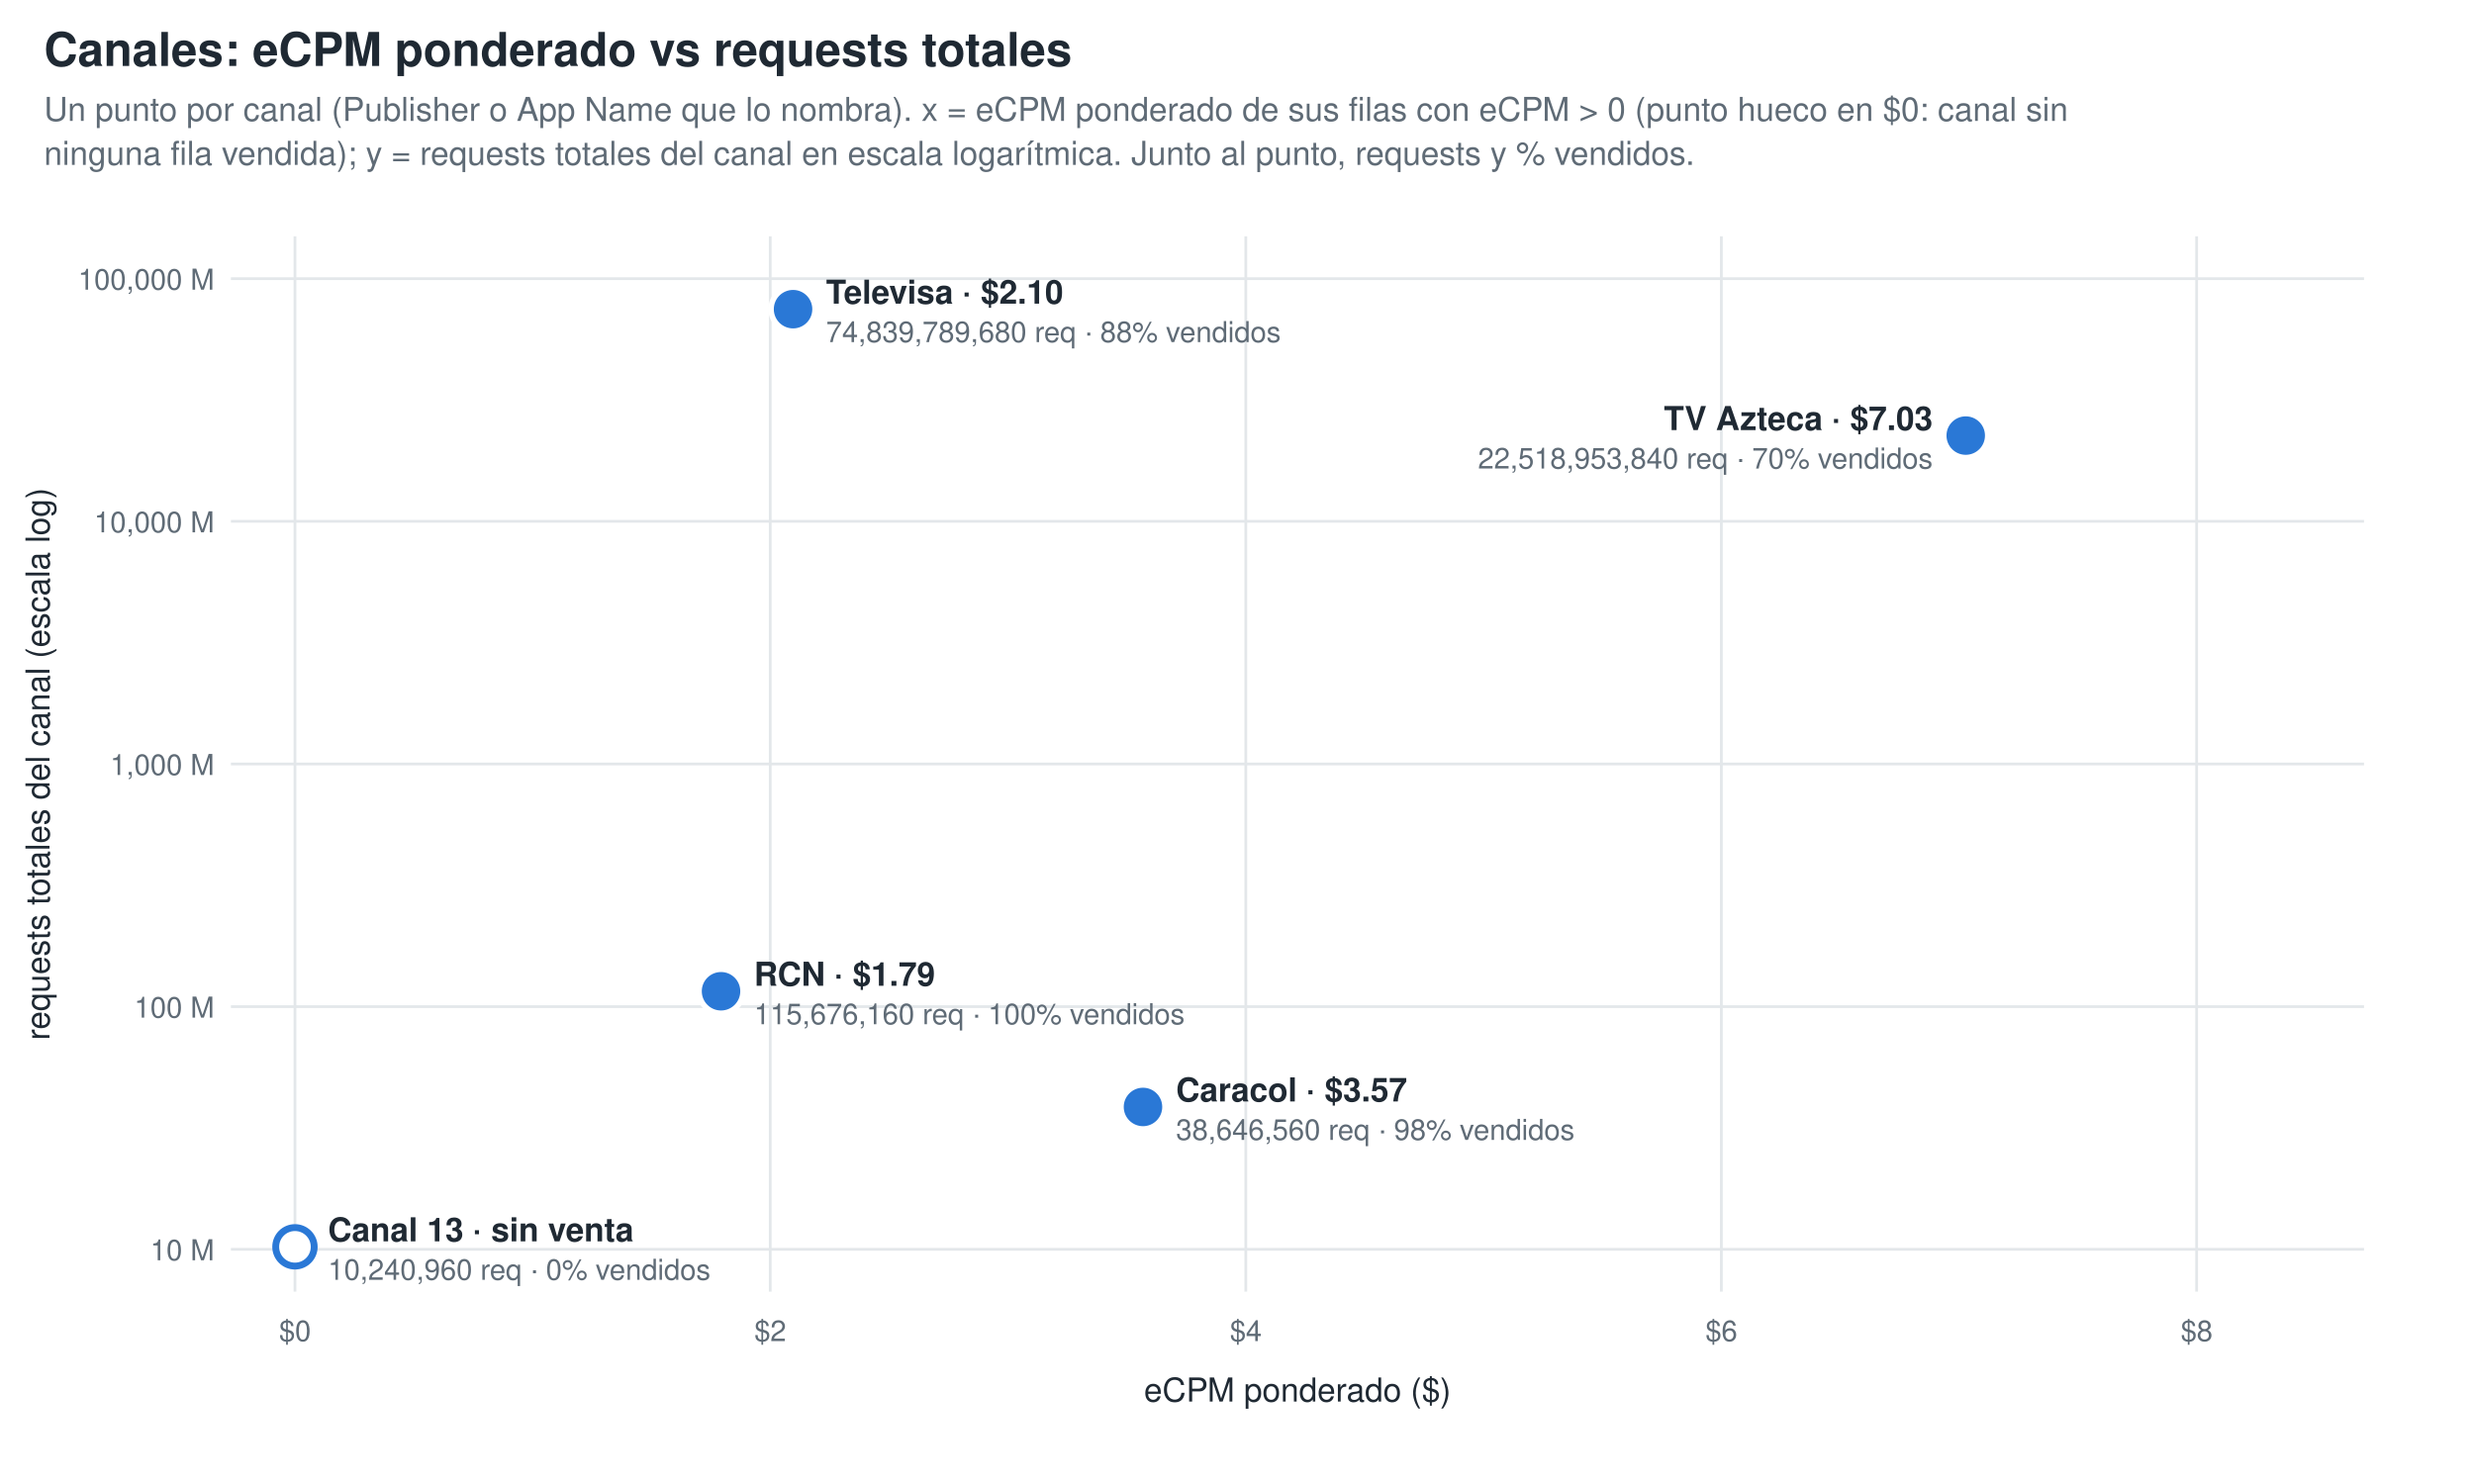
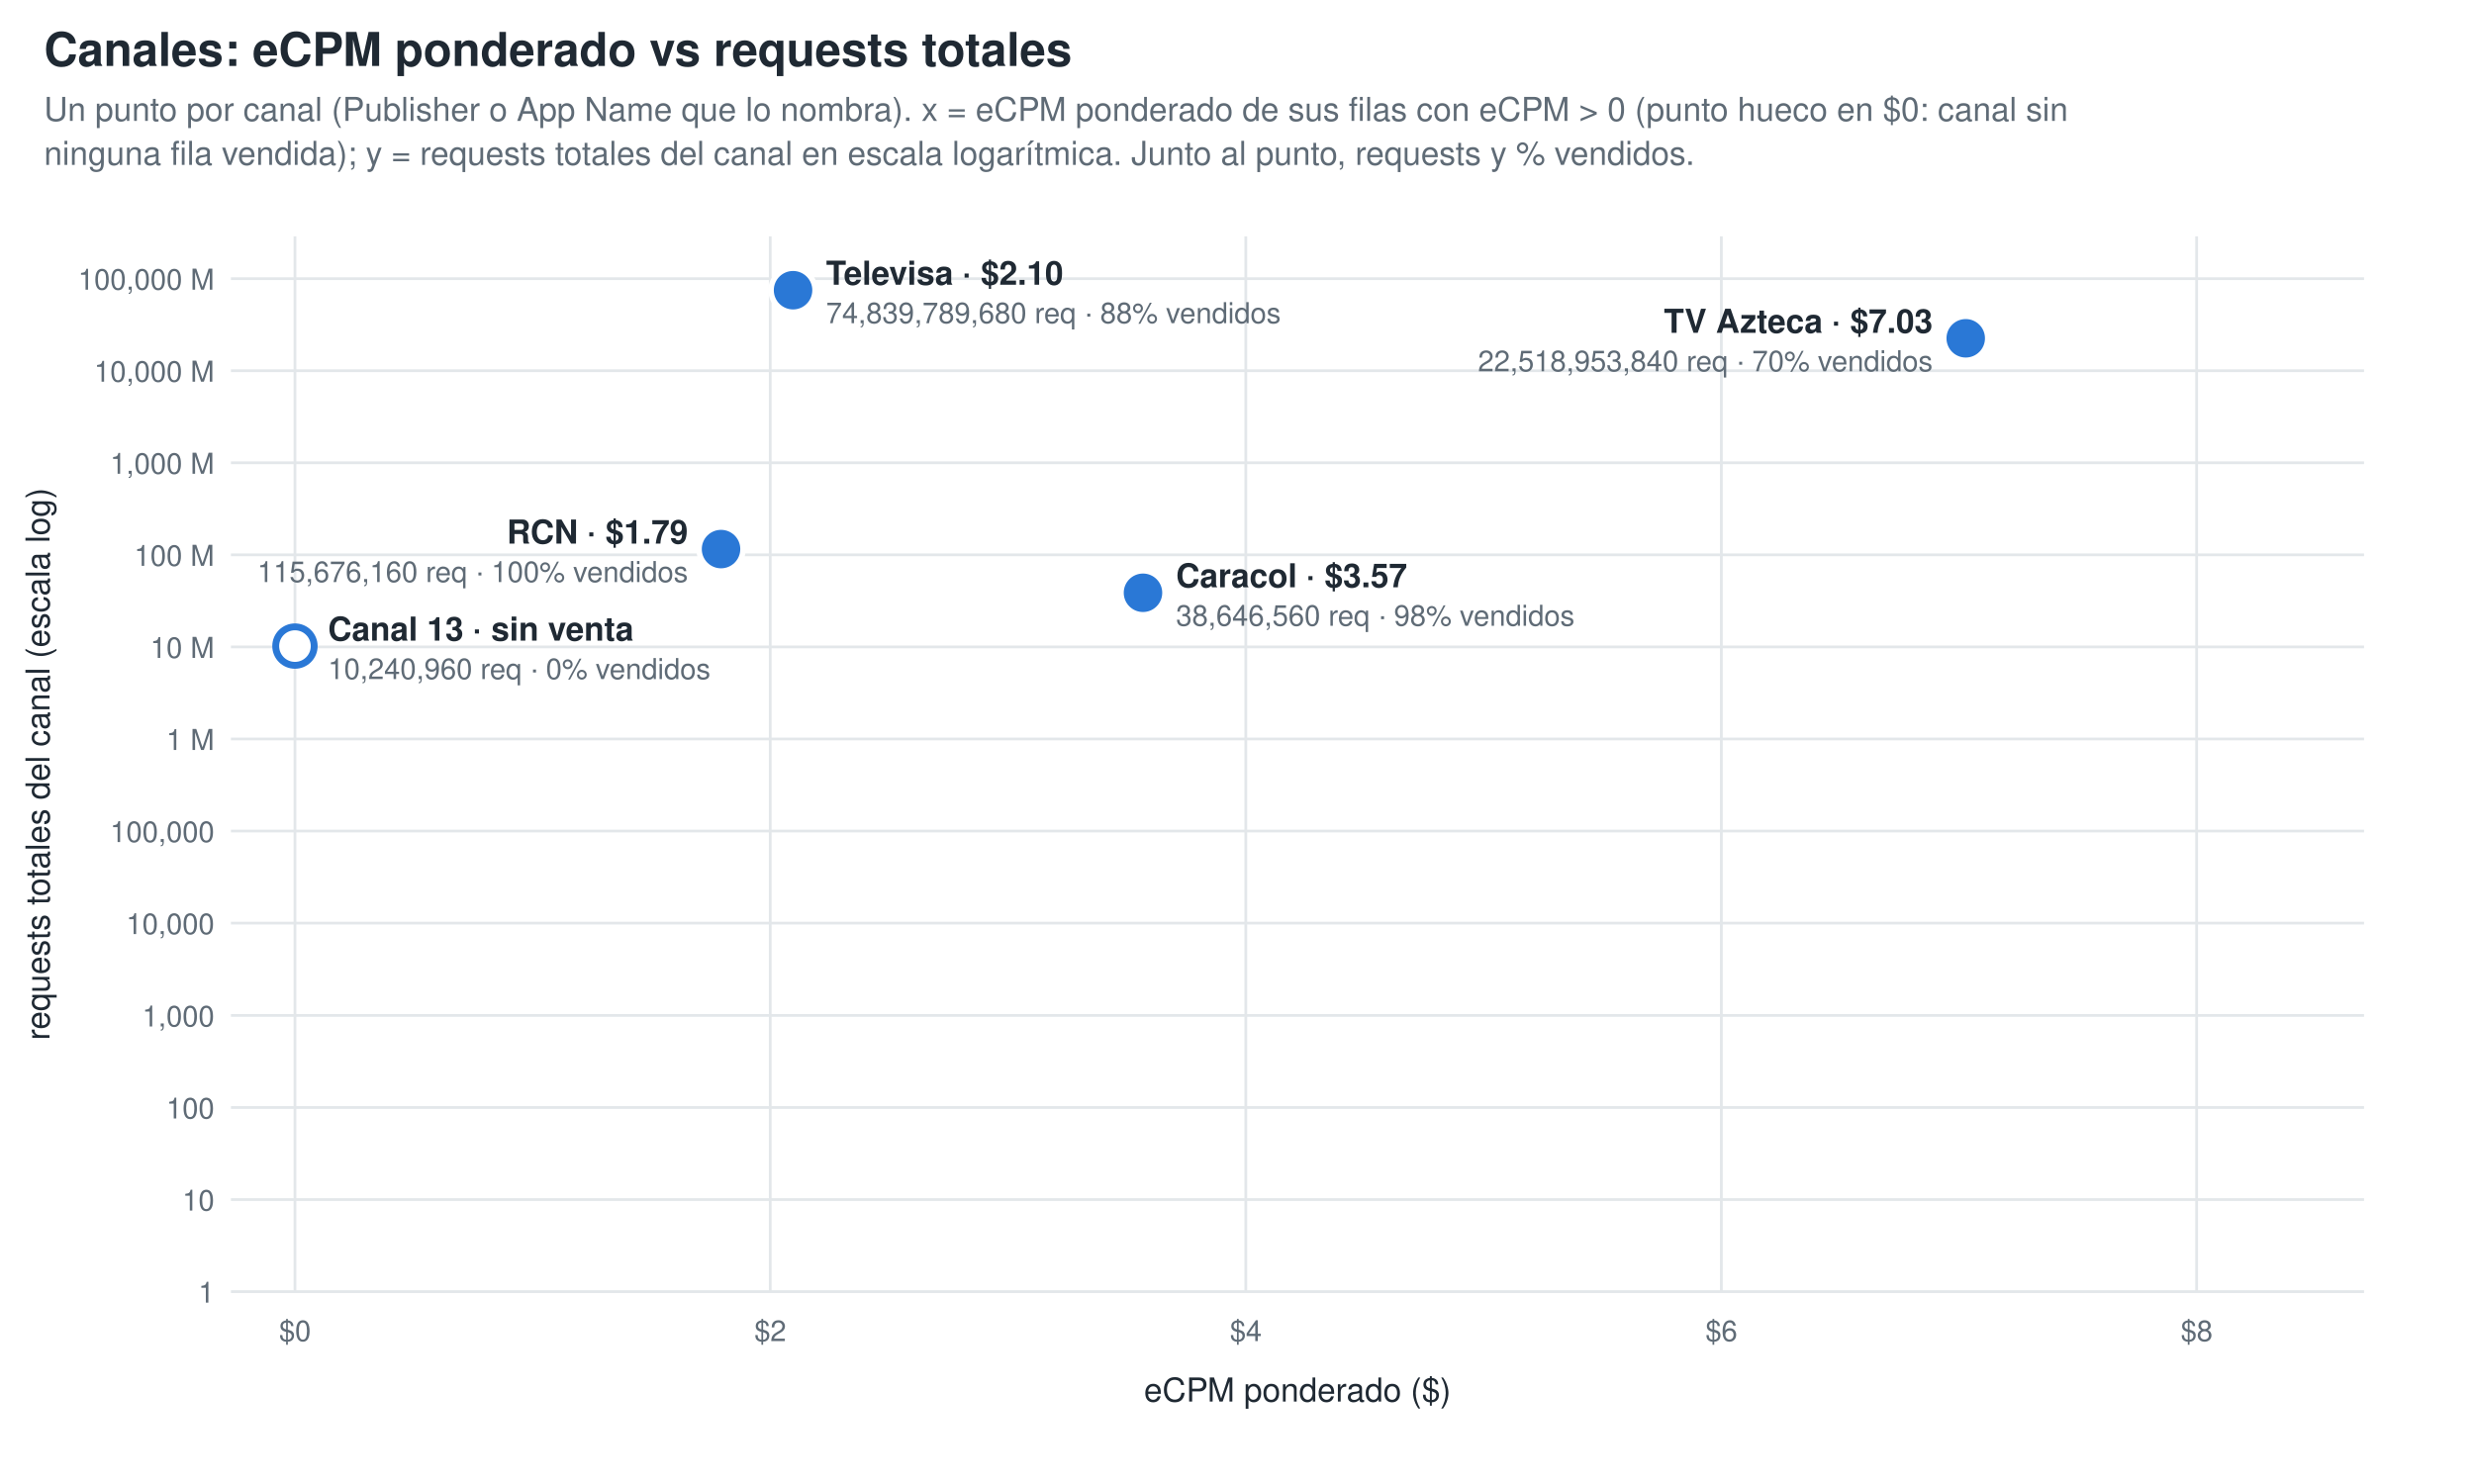
<svg xmlns="http://www.w3.org/2000/svg" width="900" height="540" viewBox="0 0 900 540" font-family="Segoe UI, Helvetica, Arial, sans-serif" font-size="12">
  <rect width="900" height="540" fill="#ffffff" />
  <text x="16" y="24" font-size="17" font-weight="700" fill="#1f2933">Canales: eCPM ponderado vs requests totales</text>
  <text x="16" y="44" font-size="12" fill="#5f6b76">Un punto por canal (Publisher o App Name que lo nombra). x = eCPM ponderado de sus filas con eCPM &gt; 0 (punto hueco en $0: canal sin</text>
  <text x="16" y="60" font-size="12" fill="#5f6b76">ninguna fila vendida); y = requests totales del canal en escala logarítmica. Junto al punto, requests y % vendidos.</text>
-   <line x1="84" y1="454.6" x2="860" y2="454.6" stroke="#e3e7ea" />
-   <text x="78" y="458.6" text-anchor="end" font-size="10.5" fill="#5f6b76">10 M</text>
-   <line x1="84" y1="366.3" x2="860" y2="366.3" stroke="#e3e7ea" />
-   <text x="78" y="370.3" text-anchor="end" font-size="10.5" fill="#5f6b76">100 M</text>
-   <line x1="84" y1="278.0" x2="860" y2="278.0" stroke="#e3e7ea" />
-   <text x="78" y="282.0" text-anchor="end" font-size="10.5" fill="#5f6b76">1,000 M</text>
-   <line x1="84" y1="189.7" x2="860" y2="189.7" stroke="#e3e7ea" />
-   <text x="78" y="193.7" text-anchor="end" font-size="10.5" fill="#5f6b76">10,000 M</text>
+   <line x1="84" y1="470.0" x2="860" y2="470.0" stroke="#e3e7ea" />
+   <text x="78" y="474.0" text-anchor="end" font-size="10.5" fill="#5f6b76">1</text>
+   <line x1="84" y1="436.5" x2="860" y2="436.5" stroke="#e3e7ea" />
+   <text x="78" y="440.5" text-anchor="end" font-size="10.5" fill="#5f6b76">10</text>
+   <line x1="84" y1="403.0" x2="860" y2="403.0" stroke="#e3e7ea" />
+   <text x="78" y="407.0" text-anchor="end" font-size="10.5" fill="#5f6b76">100</text>
+   <line x1="84" y1="369.5" x2="860" y2="369.5" stroke="#e3e7ea" />
+   <text x="78" y="373.5" text-anchor="end" font-size="10.5" fill="#5f6b76">1,000</text>
+   <line x1="84" y1="335.9" x2="860" y2="335.9" stroke="#e3e7ea" />
+   <text x="78" y="339.9" text-anchor="end" font-size="10.5" fill="#5f6b76">10,000</text>
+   <line x1="84" y1="302.4" x2="860" y2="302.4" stroke="#e3e7ea" />
+   <text x="78" y="306.4" text-anchor="end" font-size="10.5" fill="#5f6b76">100,000</text>
+   <line x1="84" y1="268.9" x2="860" y2="268.9" stroke="#e3e7ea" />
+   <text x="78" y="272.9" text-anchor="end" font-size="10.5" fill="#5f6b76">1 M</text>
+   <line x1="84" y1="235.4" x2="860" y2="235.4" stroke="#e3e7ea" />
+   <text x="78" y="239.4" text-anchor="end" font-size="10.5" fill="#5f6b76">10 M</text>
+   <line x1="84" y1="201.9" x2="860" y2="201.9" stroke="#e3e7ea" />
+   <text x="78" y="205.9" text-anchor="end" font-size="10.5" fill="#5f6b76">100 M</text>
+   <line x1="84" y1="168.4" x2="860" y2="168.4" stroke="#e3e7ea" />
+   <text x="78" y="172.4" text-anchor="end" font-size="10.5" fill="#5f6b76">1,000 M</text>
+   <line x1="84" y1="134.9" x2="860" y2="134.9" stroke="#e3e7ea" />
+   <text x="78" y="138.9" text-anchor="end" font-size="10.5" fill="#5f6b76">10,000 M</text>
  <line x1="84" y1="101.4" x2="860" y2="101.4" stroke="#e3e7ea" />
  <text x="78" y="105.4" text-anchor="end" font-size="10.5" fill="#5f6b76">100,000 M</text>
  <line x1="107.3" y1="86" x2="107.3" y2="470" stroke="#e3e7ea" />
  <text x="107.3" y="488" text-anchor="middle" font-size="10.5" fill="#5f6b76">$0</text>
  <line x1="280.2" y1="86" x2="280.2" y2="470" stroke="#e3e7ea" />
  <text x="280.2" y="488" text-anchor="middle" font-size="10.5" fill="#5f6b76">$2</text>
  <line x1="453.2" y1="86" x2="453.2" y2="470" stroke="#e3e7ea" />
  <text x="453.2" y="488" text-anchor="middle" font-size="10.5" fill="#5f6b76">$4</text>
  <line x1="626.2" y1="86" x2="626.2" y2="470" stroke="#e3e7ea" />
  <text x="626.2" y="488" text-anchor="middle" font-size="10.5" fill="#5f6b76">$6</text>
  <line x1="799.1" y1="86" x2="799.1" y2="470" stroke="#e3e7ea" />
  <text x="799.1" y="488" text-anchor="middle" font-size="10.5" fill="#5f6b76">$8</text>
  <text x="472.0" y="510" text-anchor="middle" fill="#1f2933">eCPM ponderado ($)</text>
  <text transform="translate(18,278.0) rotate(-90)" text-anchor="middle" fill="#1f2933">requests totales del canal (escala log)</text>
-   <circle cx="288.5" cy="112.5" r="8" fill="#2a78d6" stroke="#ffffff" stroke-width="2" />
-   <text x="300.5" y="110.5" text-anchor="start" font-size="12" font-weight="600" fill="#1f2933">Televisa · $2.10</text>
-   <text x="300.5" y="124.5" text-anchor="start" font-size="10.5" fill="#5f6b76">74,839,789,680 req · 88% vendidos</text>
-   <circle cx="715.1" cy="158.5" r="8" fill="#2a78d6" stroke="#ffffff" stroke-width="2" />
-   <text x="703.1" y="156.5" text-anchor="end" font-size="12" font-weight="600" fill="#1f2933">TV Azteca · $7.03</text>
-   <text x="703.1" y="170.5" text-anchor="end" font-size="10.5" fill="#5f6b76">22,518,953,840 req · 70% vendidos</text>
-   <circle cx="262.3" cy="360.7" r="8" fill="#2a78d6" stroke="#ffffff" stroke-width="2" />
-   <text x="274.3" y="358.7" text-anchor="start" font-size="12" font-weight="600" fill="#1f2933">RCN · $1.79</text>
-   <text x="274.3" y="372.7" text-anchor="start" font-size="10.5" fill="#5f6b76">115,676,160 req · 100% vendidos</text>
-   <circle cx="107.3" cy="453.7" r="7" fill="#ffffff" stroke="#2a78d6" stroke-width="2.5" />
-   <text x="119.3" y="451.7" text-anchor="start" font-size="12" font-weight="600" fill="#1f2933">Canal 13 · sin venta</text>
-   <text x="119.3" y="465.7" text-anchor="start" font-size="10.5" fill="#5f6b76">10,240,960 req · 0% vendidos</text>
-   <circle cx="415.8" cy="402.8" r="8" fill="#2a78d6" stroke="#ffffff" stroke-width="2" />
-   <text x="427.8" y="400.8" text-anchor="start" font-size="12" font-weight="600" fill="#1f2933">Caracol · $3.57</text>
-   <text x="427.8" y="414.8" text-anchor="start" font-size="10.5" fill="#5f6b76">38,646,560 req · 98% vendidos</text>
+   <circle cx="288.5" cy="105.6" r="8" fill="#2a78d6" stroke="#ffffff" stroke-width="2" />
+   <text x="300.5" y="103.6" text-anchor="start" font-size="12" font-weight="600" fill="#1f2933">Televisa · $2.10</text>
+   <text x="300.5" y="117.6" text-anchor="start" font-size="10.5" fill="#5f6b76">74,839,789,680 req · 88% vendidos</text>
+   <circle cx="715.1" cy="123.1" r="8" fill="#2a78d6" stroke="#ffffff" stroke-width="2" />
+   <text x="703.1" y="121.1" text-anchor="end" font-size="12" font-weight="600" fill="#1f2933">TV Azteca · $7.03</text>
+   <text x="703.1" y="135.1" text-anchor="end" font-size="10.5" fill="#5f6b76">22,518,953,840 req · 70% vendidos</text>
+   <circle cx="262.3" cy="199.8" r="8" fill="#2a78d6" stroke="#ffffff" stroke-width="2" />
+   <text x="250.3" y="197.8" text-anchor="end" font-size="12" font-weight="600" fill="#1f2933">RCN · $1.79</text>
+   <text x="250.3" y="211.8" text-anchor="end" font-size="10.5" fill="#5f6b76">115,676,160 req · 100% vendidos</text>
+   <circle cx="107.3" cy="235.1" r="7" fill="#ffffff" stroke="#2a78d6" stroke-width="2.5" />
+   <text x="119.3" y="233.1" text-anchor="start" font-size="12" font-weight="600" fill="#1f2933">Canal 13 · sin venta</text>
+   <text x="119.3" y="247.1" text-anchor="start" font-size="10.5" fill="#5f6b76">10,240,960 req · 0% vendidos</text>
+   <circle cx="415.8" cy="215.7" r="8" fill="#2a78d6" stroke="#ffffff" stroke-width="2" />
+   <text x="427.8" y="213.7" text-anchor="start" font-size="12" font-weight="600" fill="#1f2933">Caracol · $3.57</text>
+   <text x="427.8" y="227.7" text-anchor="start" font-size="10.5" fill="#5f6b76">38,646,560 req · 98% vendidos</text>
</svg>
